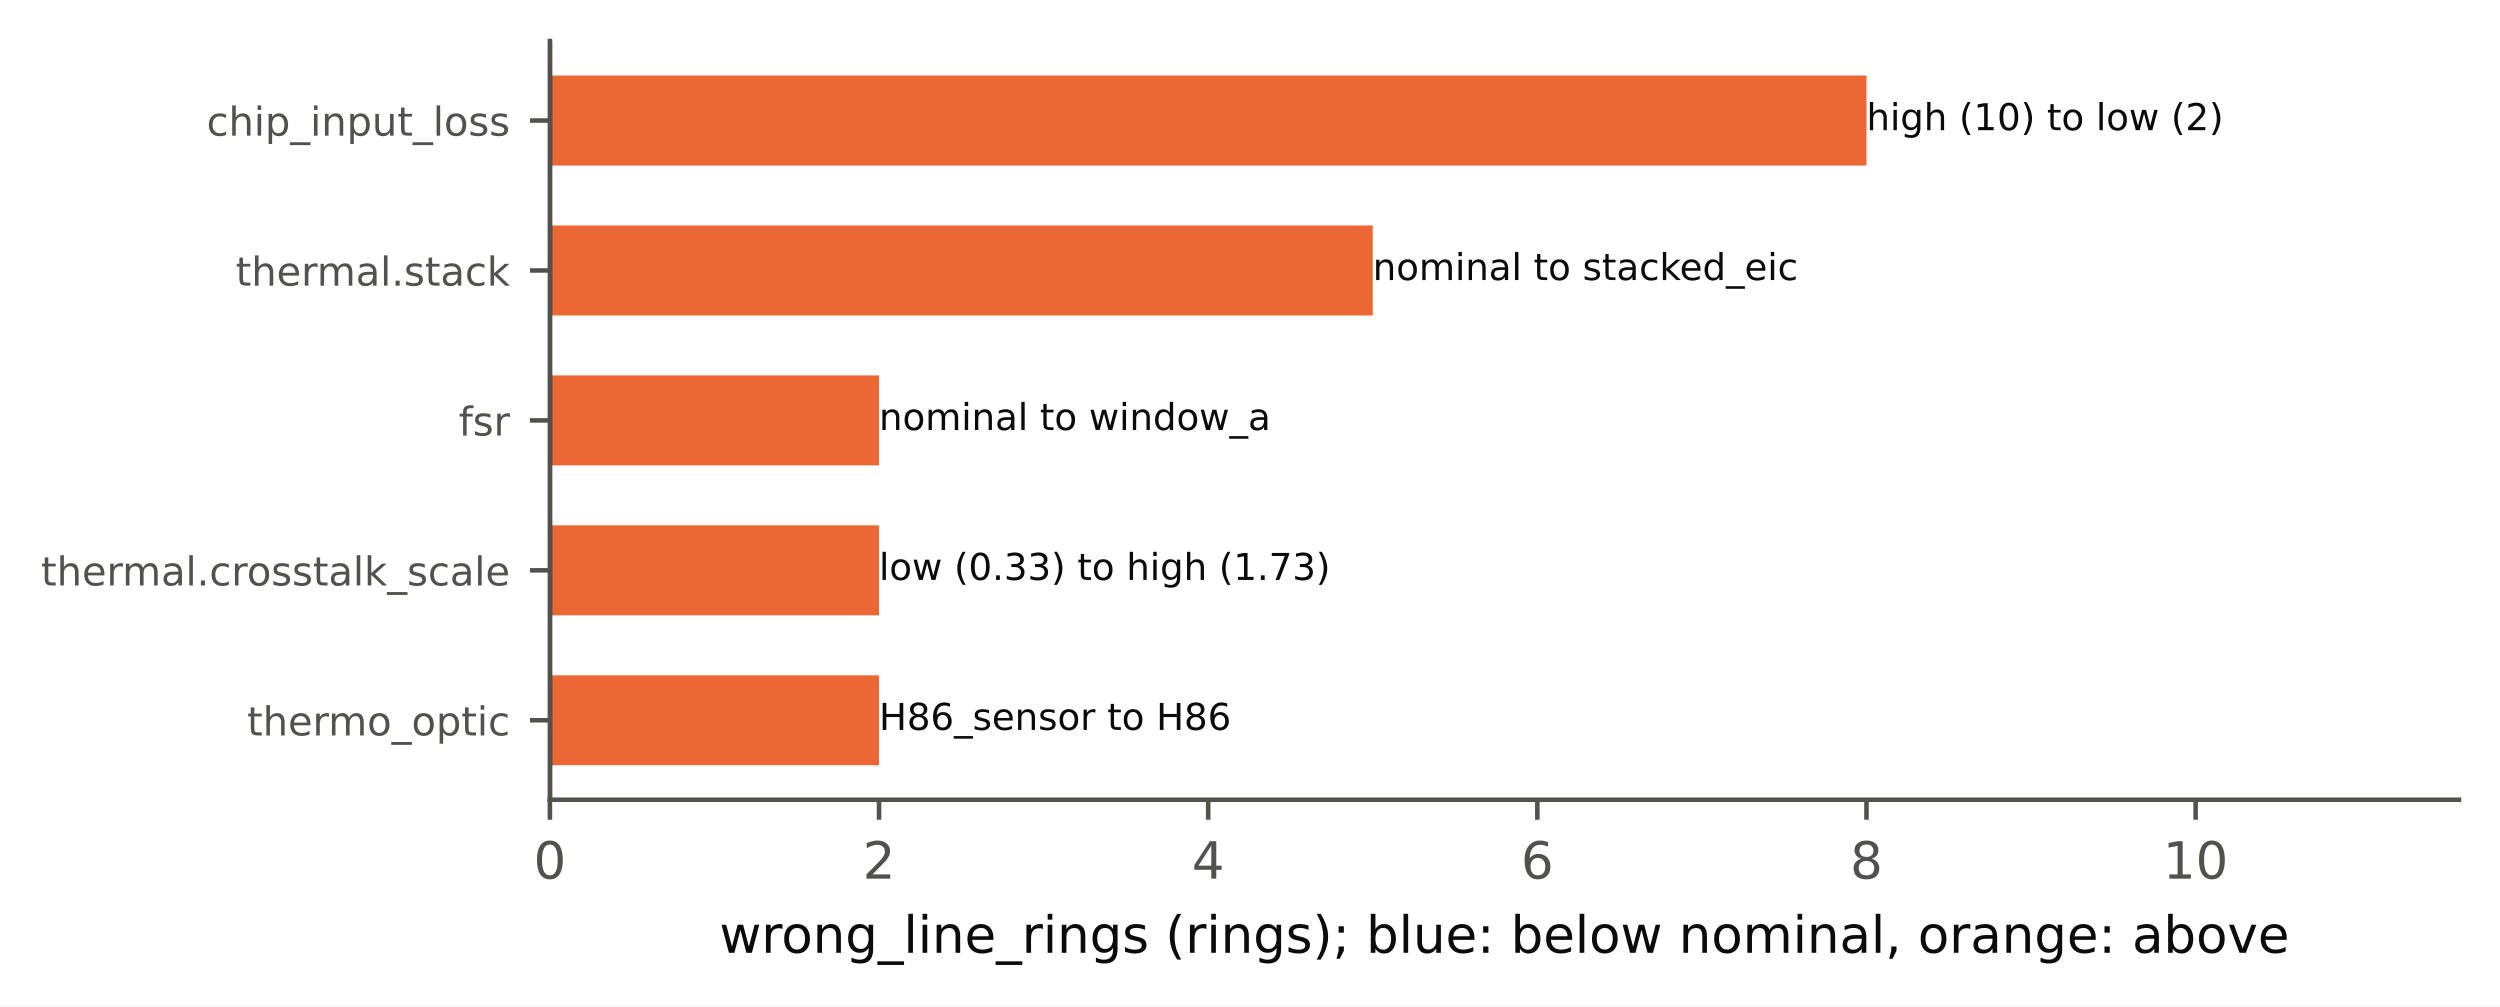
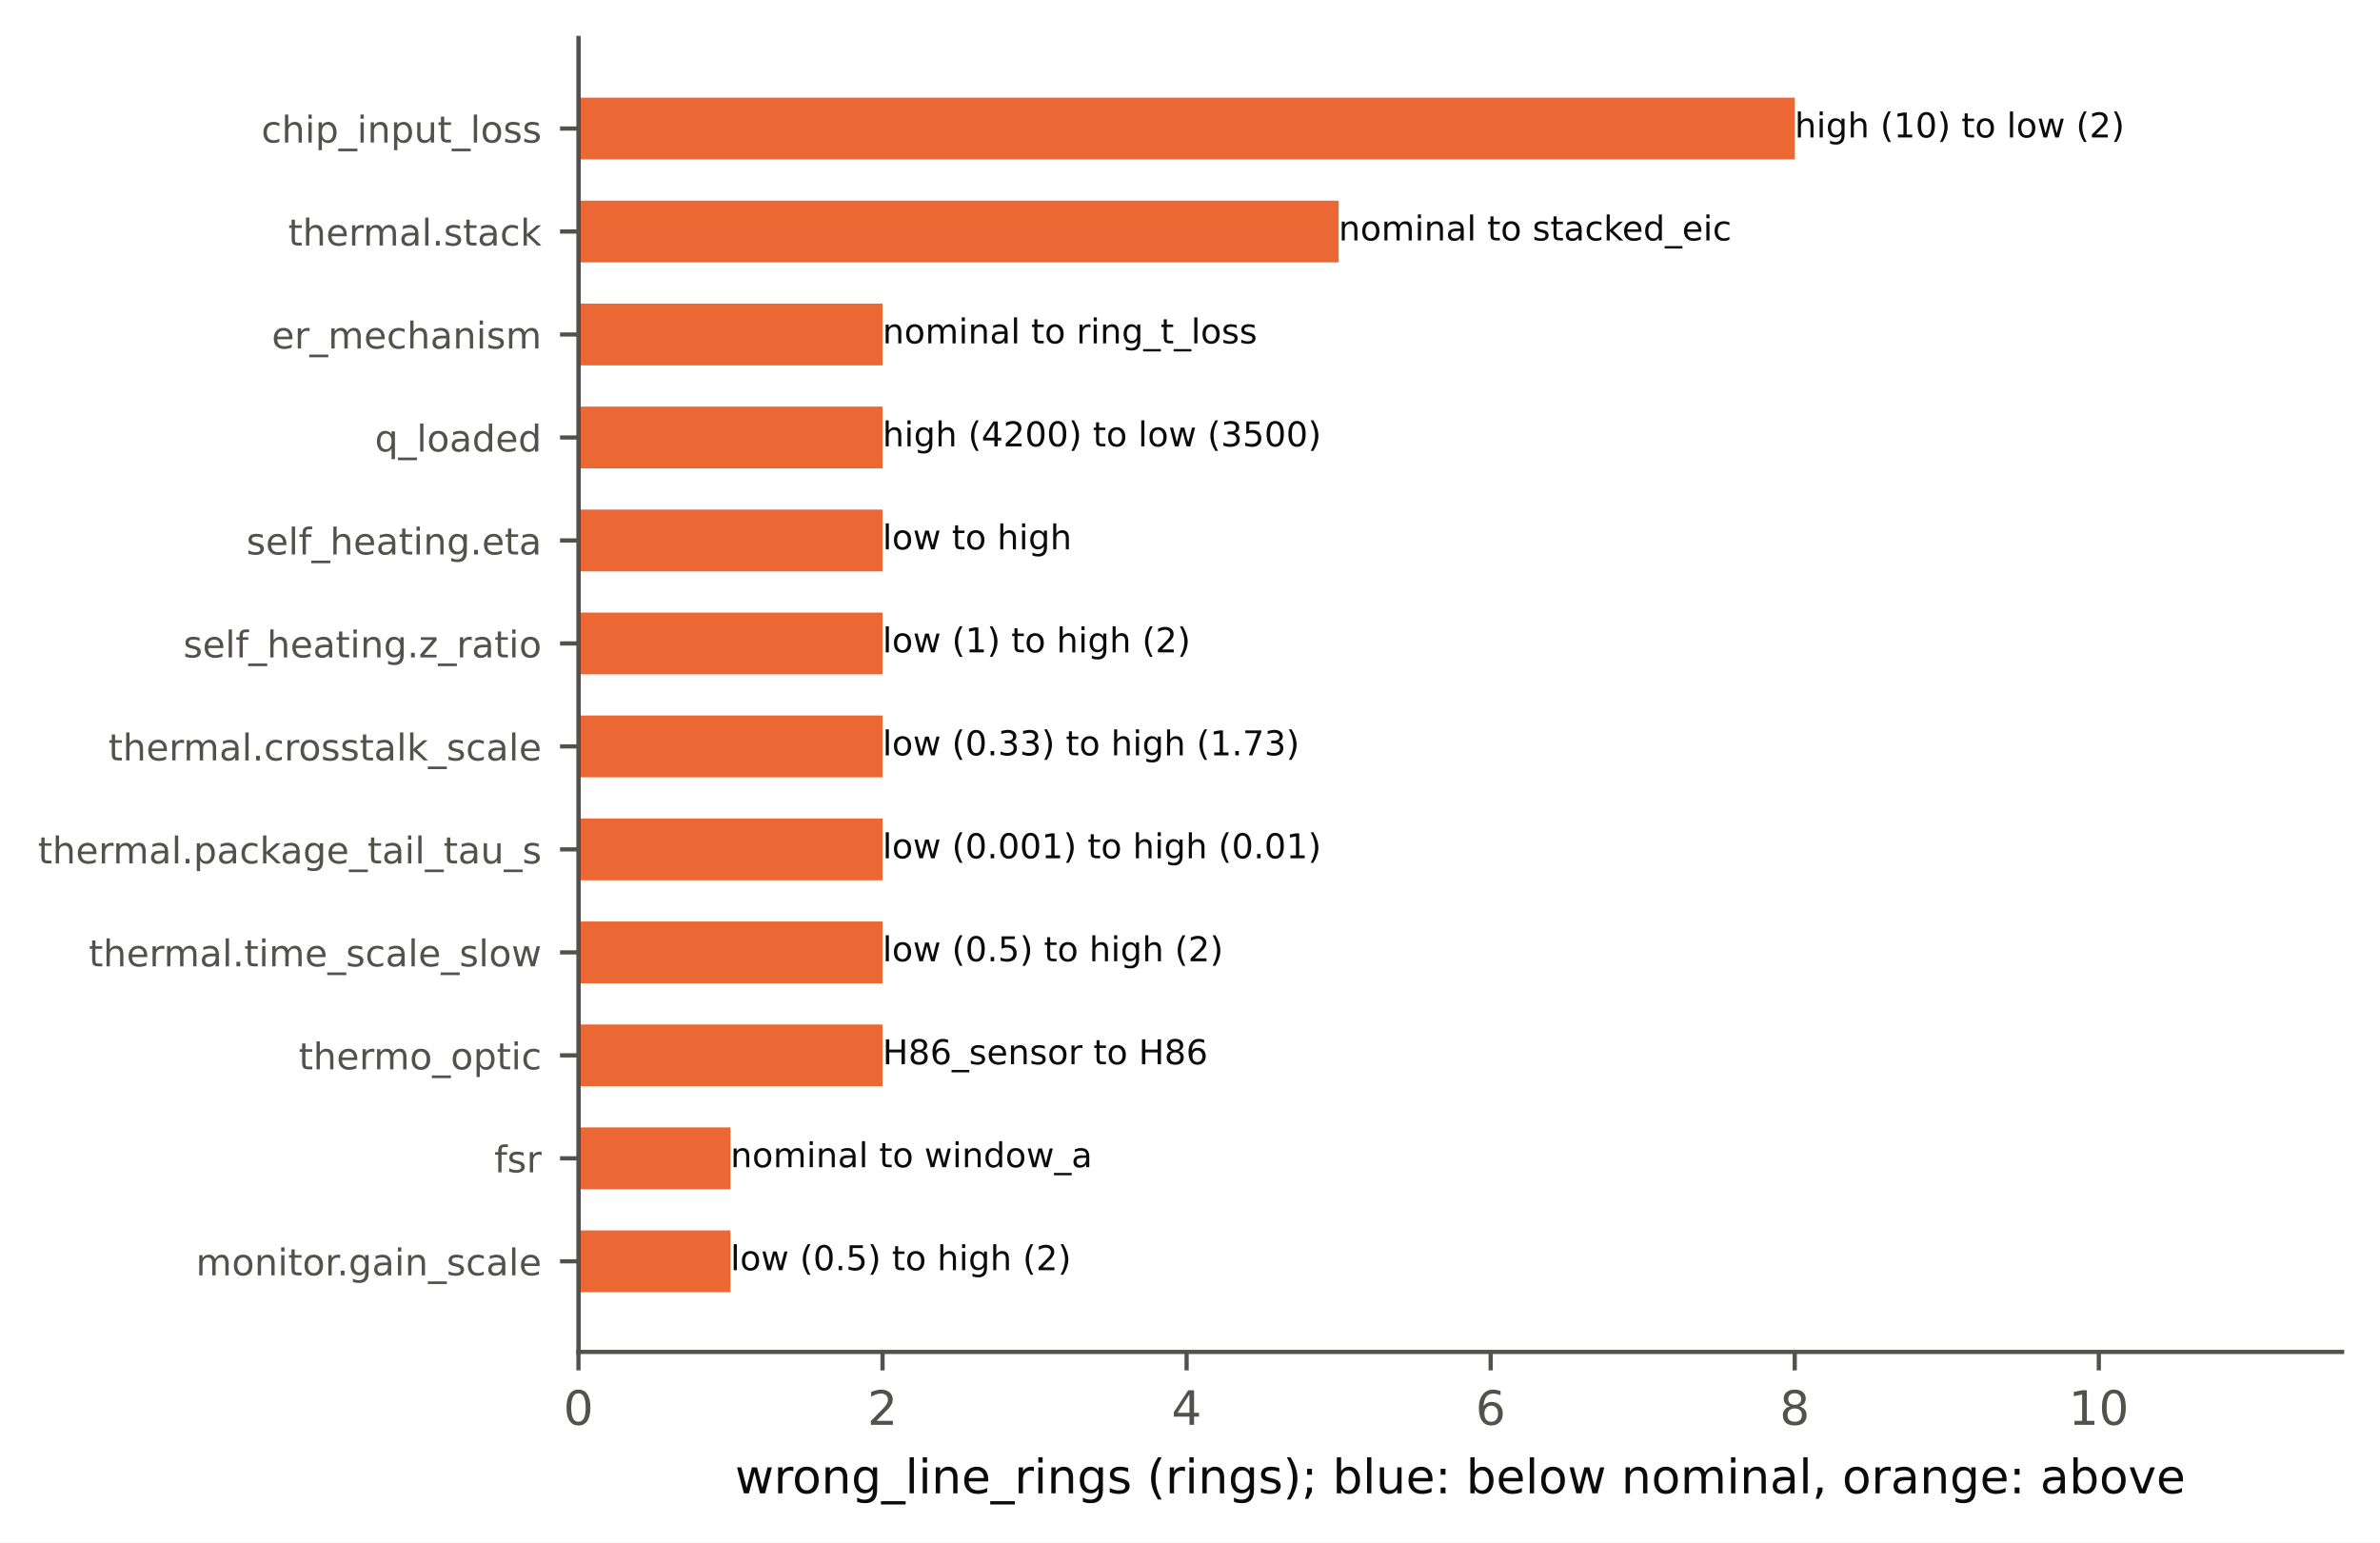
- <svg xmlns="http://www.w3.org/2000/svg" xmlns:xlink="http://www.w3.org/1999/xlink" width="438.438pt" height="176.457pt" viewBox="0 0 438.438 176.457" version="1.1">
+ <svg xmlns="http://www.w3.org/2000/svg" xmlns:xlink="http://www.w3.org/1999/xlink" width="451.815pt" height="292.881pt" viewBox="0 0 451.815 292.881" version="1.1">
  <defs>
    <style type="text/css">*{stroke-linejoin: round; stroke-linecap: butt}</style>
  </defs>
  <g id="figure_1">
    <g id="patch_1">
-       <path d="M 0 176.457  L 438.438 176.457  L 438.438 0  L 0 0  z " style="fill: #ffffff" />
+       <path d="M 0 292.881  L 451.815 292.881  L 451.815 0  L 0 0  z " style="fill: #ffffff" />
    </g>
    <g id="axes_1">
      <g id="patch_2">
-         <path d="M 96.438 140.256  L 431.238 140.256  L 431.238 7.2  L 96.438 7.2  z " style="fill: #ffffff" />
+         <path d="M 109.815 256.68  L 444.615 256.68  L 444.615 7.2  L 109.815 7.2  z " style="fill: #ffffff" />
      </g>
      <g id="patch_3">
-         <path d="M 96.438 13.248  L 96.438 13.248  L 96.438 29.025  L 96.438 29.025  z " clip-path="url(#p9e89c18dc0)" style="fill: #2a78d6" />
+         <path d="M 109.815 18.54  L 109.815 18.54  L 109.815 30.271  L 109.815 30.271  z " clip-path="url(#p7b5e3cdd35)" style="fill: #2a78d6" />
      </g>
      <g id="patch_4">
-         <path d="M 96.438 13.248  L 327.335 13.248  L 327.335 29.025  L 96.438 29.025  z " clip-path="url(#p9e89c18dc0)" style="fill: #eb6834" />
+         <path d="M 109.815 18.54  L 340.711 18.54  L 340.711 30.271  L 109.815 30.271  z " clip-path="url(#p7b5e3cdd35)" style="fill: #eb6834" />
      </g>
      <g id="patch_5">
-         <path d="M 96.438 39.544  L 96.438 39.544  L 96.438 55.321  L 96.438 55.321  z " clip-path="url(#p9e89c18dc0)" style="fill: #2a78d6" />
+         <path d="M 109.815 38.092  L 109.815 38.092  L 109.815 49.823  L 109.815 49.823  z " clip-path="url(#p7b5e3cdd35)" style="fill: #2a78d6" />
      </g>
      <g id="patch_6">
-         <path d="M 96.438 39.544  L 240.748 39.544  L 240.748 55.321  L 96.438 55.321  z " clip-path="url(#p9e89c18dc0)" style="fill: #eb6834" />
+         <path d="M 109.815 38.092  L 254.125 38.092  L 254.125 49.823  L 109.815 49.823  z " clip-path="url(#p7b5e3cdd35)" style="fill: #eb6834" />
      </g>
      <g id="patch_7">
-         <path d="M 96.438 65.839  L 96.438 65.839  L 96.438 81.617  L 96.438 81.617  z " clip-path="url(#p9e89c18dc0)" style="fill: #2a78d6" />
+         <path d="M 109.815 57.643  L 109.815 57.643  L 109.815 69.374  L 109.815 69.374  z " clip-path="url(#p7b5e3cdd35)" style="fill: #2a78d6" />
      </g>
      <g id="patch_8">
-         <path d="M 96.438 65.839  L 154.162 65.839  L 154.162 81.617  L 96.438 81.617  z " clip-path="url(#p9e89c18dc0)" style="fill: #eb6834" />
+         <path d="M 109.815 57.643  L 167.539 57.643  L 167.539 69.374  L 109.815 69.374  z " clip-path="url(#p7b5e3cdd35)" style="fill: #eb6834" />
      </g>
      <g id="patch_9">
-         <path d="M 96.438 92.135  L 96.438 92.135  L 96.438 107.912  L 96.438 107.912  z " clip-path="url(#p9e89c18dc0)" style="fill: #2a78d6" />
+         <path d="M 109.815 77.195  L 109.815 77.195  L 109.815 88.926  L 109.815 88.926  z " clip-path="url(#p7b5e3cdd35)" style="fill: #2a78d6" />
      </g>
      <g id="patch_10">
-         <path d="M 96.438 92.135  L 154.162 92.135  L 154.162 107.912  L 96.438 107.912  z " clip-path="url(#p9e89c18dc0)" style="fill: #eb6834" />
+         <path d="M 109.815 77.195  L 167.539 77.195  L 167.539 88.926  L 109.815 88.926  z " clip-path="url(#p7b5e3cdd35)" style="fill: #eb6834" />
      </g>
      <g id="patch_11">
-         <path d="M 96.438 118.431  L 96.438 118.431  L 96.438 134.208  L 96.438 134.208  z " clip-path="url(#p9e89c18dc0)" style="fill: #2a78d6" />
+         <path d="M 109.815 96.747  L 109.815 96.747  L 109.815 108.478  L 109.815 108.478  z " clip-path="url(#p7b5e3cdd35)" style="fill: #2a78d6" />
      </g>
      <g id="patch_12">
-         <path d="M 96.438 118.431  L 154.162 118.431  L 154.162 134.208  L 96.438 134.208  z " clip-path="url(#p9e89c18dc0)" style="fill: #eb6834" />
+         <path d="M 109.815 96.747  L 167.539 96.747  L 167.539 108.478  L 109.815 108.478  z " clip-path="url(#p7b5e3cdd35)" style="fill: #eb6834" />
+       </g>
+       <g id="patch_13">
+         <path d="M 109.815 116.299  L 109.815 116.299  L 109.815 128.03  L 109.815 128.03  z " clip-path="url(#p7b5e3cdd35)" style="fill: #2a78d6" />
+       </g>
+       <g id="patch_14">
+         <path d="M 109.815 116.299  L 167.539 116.299  L 167.539 128.03  L 109.815 128.03  z " clip-path="url(#p7b5e3cdd35)" style="fill: #eb6834" />
+       </g>
+       <g id="patch_15">
+         <path d="M 109.815 135.85  L 109.815 135.85  L 109.815 147.581  L 109.815 147.581  z " clip-path="url(#p7b5e3cdd35)" style="fill: #2a78d6" />
+       </g>
+       <g id="patch_16">
+         <path d="M 109.815 135.85  L 167.539 135.85  L 167.539 147.581  L 109.815 147.581  z " clip-path="url(#p7b5e3cdd35)" style="fill: #eb6834" />
+       </g>
+       <g id="patch_17">
+         <path d="M 109.815 155.402  L 109.815 155.402  L 109.815 167.133  L 109.815 167.133  z " clip-path="url(#p7b5e3cdd35)" style="fill: #2a78d6" />
+       </g>
+       <g id="patch_18">
+         <path d="M 109.815 155.402  L 167.539 155.402  L 167.539 167.133  L 109.815 167.133  z " clip-path="url(#p7b5e3cdd35)" style="fill: #eb6834" />
+       </g>
+       <g id="patch_19">
+         <path d="M 109.815 174.954  L 109.815 174.954  L 109.815 186.685  L 109.815 186.685  z " clip-path="url(#p7b5e3cdd35)" style="fill: #2a78d6" />
+       </g>
+       <g id="patch_20">
+         <path d="M 109.815 174.954  L 167.539 174.954  L 167.539 186.685  L 109.815 186.685  z " clip-path="url(#p7b5e3cdd35)" style="fill: #eb6834" />
+       </g>
+       <g id="patch_21">
+         <path d="M 109.815 194.506  L 109.815 194.506  L 109.815 206.237  L 109.815 206.237  z " clip-path="url(#p7b5e3cdd35)" style="fill: #2a78d6" />
+       </g>
+       <g id="patch_22">
+         <path d="M 109.815 194.506  L 167.539 194.506  L 167.539 206.237  L 109.815 206.237  z " clip-path="url(#p7b5e3cdd35)" style="fill: #eb6834" />
+       </g>
+       <g id="patch_23">
+         <path d="M 109.815 214.057  L 109.815 214.057  L 109.815 225.788  L 109.815 225.788  z " clip-path="url(#p7b5e3cdd35)" style="fill: #2a78d6" />
+       </g>
+       <g id="patch_24">
+         <path d="M 109.815 214.057  L 138.677 214.057  L 138.677 225.788  L 109.815 225.788  z " clip-path="url(#p7b5e3cdd35)" style="fill: #eb6834" />
+       </g>
+       <g id="patch_25">
+         <path d="M 109.815 233.609  L 109.815 233.609  L 109.815 245.34  L 109.815 245.34  z " clip-path="url(#p7b5e3cdd35)" style="fill: #2a78d6" />
+       </g>
+       <g id="patch_26">
+         <path d="M 109.815 233.609  L 138.677 233.609  L 138.677 245.34  L 109.815 245.34  z " clip-path="url(#p7b5e3cdd35)" style="fill: #eb6834" />
      </g>
      <g id="matplotlib.axis_1">
        <g id="xtick_1">
          <g id="line2d_1">
            <defs>
              <path id="mea197eaf9c" d="M 0 0  L 0 3.5  " style="stroke: #52514e; stroke-width: 0.8" />
            </defs>
            <g>
-               <use xlink:href="#mea197eaf9c" x="96.438" y="140.256" style="fill: #52514e; stroke: #52514e; stroke-width: 0.8" />
+               <use xlink:href="#mea197eaf9c" x="109.815" y="256.68" style="fill: #52514e; stroke: #52514e; stroke-width: 0.8" />
            </g>
          </g>
          <g id="text_1">
-             <text style="font-size: 9px; font-family: 'DejaVu Sans', 'Bitstream Vera Sans', 'Computer Modern Sans Serif', 'Lucida Grande', 'Verdana', 'Geneva', 'Lucid', 'Arial', 'Helvetica', 'Avant Garde', sans-serif; text-anchor: middle; fill: #52514e" x="96.438" y="154.094" transform="rotate(-0 96.43797 154.0939)">0</text>
+             <text style="font-size: 9px; font-family: 'DejaVu Sans', 'Bitstream Vera Sans', 'Computer Modern Sans Serif', 'Lucida Grande', 'Verdana', 'Geneva', 'Lucid', 'Arial', 'Helvetica', 'Avant Garde', sans-serif; text-anchor: middle; fill: #52514e" x="109.815" y="270.518" transform="rotate(-0 109.8145 270.5179)">0</text>
          </g>
        </g>
        <g id="xtick_2">
          <g id="line2d_2">
            <g>
-               <use xlink:href="#mea197eaf9c" x="154.162" y="140.256" style="fill: #52514e; stroke: #52514e; stroke-width: 0.8" />
+               <use xlink:href="#mea197eaf9c" x="167.539" y="256.68" style="fill: #52514e; stroke: #52514e; stroke-width: 0.8" />
            </g>
          </g>
          <g id="text_2">
-             <text style="font-size: 9px; font-family: 'DejaVu Sans', 'Bitstream Vera Sans', 'Computer Modern Sans Serif', 'Lucida Grande', 'Verdana', 'Geneva', 'Lucid', 'Arial', 'Helvetica', 'Avant Garde', sans-serif; text-anchor: middle; fill: #52514e" x="154.162" y="154.094" transform="rotate(-0 154.1621 154.0939)">2</text>
+             <text style="font-size: 9px; font-family: 'DejaVu Sans', 'Bitstream Vera Sans', 'Computer Modern Sans Serif', 'Lucida Grande', 'Verdana', 'Geneva', 'Lucid', 'Arial', 'Helvetica', 'Avant Garde', sans-serif; text-anchor: middle; fill: #52514e" x="167.539" y="270.518" transform="rotate(-0 167.5387 270.5179)">2</text>
          </g>
        </g>
        <g id="xtick_3">
          <g id="line2d_3">
            <g>
-               <use xlink:href="#mea197eaf9c" x="211.886" y="140.256" style="fill: #52514e; stroke: #52514e; stroke-width: 0.8" />
+               <use xlink:href="#mea197eaf9c" x="225.263" y="256.68" style="fill: #52514e; stroke: #52514e; stroke-width: 0.8" />
            </g>
          </g>
          <g id="text_3">
-             <text style="font-size: 9px; font-family: 'DejaVu Sans', 'Bitstream Vera Sans', 'Computer Modern Sans Serif', 'Lucida Grande', 'Verdana', 'Geneva', 'Lucid', 'Arial', 'Helvetica', 'Avant Garde', sans-serif; text-anchor: middle; fill: #52514e" x="211.886" y="154.094" transform="rotate(-0 211.8862 154.0939)">4</text>
+             <text style="font-size: 9px; font-family: 'DejaVu Sans', 'Bitstream Vera Sans', 'Computer Modern Sans Serif', 'Lucida Grande', 'Verdana', 'Geneva', 'Lucid', 'Arial', 'Helvetica', 'Avant Garde', sans-serif; text-anchor: middle; fill: #52514e" x="225.263" y="270.518" transform="rotate(-0 225.2628 270.5179)">4</text>
          </g>
        </g>
        <g id="xtick_4">
          <g id="line2d_4">
            <g>
-               <use xlink:href="#mea197eaf9c" x="269.61" y="140.256" style="fill: #52514e; stroke: #52514e; stroke-width: 0.8" />
+               <use xlink:href="#mea197eaf9c" x="282.987" y="256.68" style="fill: #52514e; stroke: #52514e; stroke-width: 0.8" />
            </g>
          </g>
          <g id="text_4">
-             <text style="font-size: 9px; font-family: 'DejaVu Sans', 'Bitstream Vera Sans', 'Computer Modern Sans Serif', 'Lucida Grande', 'Verdana', 'Geneva', 'Lucid', 'Arial', 'Helvetica', 'Avant Garde', sans-serif; text-anchor: middle; fill: #52514e" x="269.61" y="154.094" transform="rotate(-0 269.6104 154.0939)">6</text>
+             <text style="font-size: 9px; font-family: 'DejaVu Sans', 'Bitstream Vera Sans', 'Computer Modern Sans Serif', 'Lucida Grande', 'Verdana', 'Geneva', 'Lucid', 'Arial', 'Helvetica', 'Avant Garde', sans-serif; text-anchor: middle; fill: #52514e" x="282.987" y="270.518" transform="rotate(-0 282.9869 270.5179)">6</text>
          </g>
        </g>
        <g id="xtick_5">
          <g id="line2d_5">
            <g>
-               <use xlink:href="#mea197eaf9c" x="327.335" y="140.256" style="fill: #52514e; stroke: #52514e; stroke-width: 0.8" />
+               <use xlink:href="#mea197eaf9c" x="340.711" y="256.68" style="fill: #52514e; stroke: #52514e; stroke-width: 0.8" />
            </g>
          </g>
          <g id="text_5">
-             <text style="font-size: 9px; font-family: 'DejaVu Sans', 'Bitstream Vera Sans', 'Computer Modern Sans Serif', 'Lucida Grande', 'Verdana', 'Geneva', 'Lucid', 'Arial', 'Helvetica', 'Avant Garde', sans-serif; text-anchor: middle; fill: #52514e" x="327.335" y="154.094" transform="rotate(-0 327.3345 154.0939)">8</text>
+             <text style="font-size: 9px; font-family: 'DejaVu Sans', 'Bitstream Vera Sans', 'Computer Modern Sans Serif', 'Lucida Grande', 'Verdana', 'Geneva', 'Lucid', 'Arial', 'Helvetica', 'Avant Garde', sans-serif; text-anchor: middle; fill: #52514e" x="340.711" y="270.518" transform="rotate(-0 340.7111 270.5179)">8</text>
          </g>
        </g>
        <g id="xtick_6">
          <g id="line2d_6">
            <g>
-               <use xlink:href="#mea197eaf9c" x="385.059" y="140.256" style="fill: #52514e; stroke: #52514e; stroke-width: 0.8" />
+               <use xlink:href="#mea197eaf9c" x="398.435" y="256.68" style="fill: #52514e; stroke: #52514e; stroke-width: 0.8" />
            </g>
          </g>
          <g id="text_6">
-             <text style="font-size: 9px; font-family: 'DejaVu Sans', 'Bitstream Vera Sans', 'Computer Modern Sans Serif', 'Lucida Grande', 'Verdana', 'Geneva', 'Lucid', 'Arial', 'Helvetica', 'Avant Garde', sans-serif; text-anchor: middle; fill: #52514e" x="385.059" y="154.094" transform="rotate(-0 385.0587 154.0939)">10</text>
+             <text style="font-size: 9px; font-family: 'DejaVu Sans', 'Bitstream Vera Sans', 'Computer Modern Sans Serif', 'Lucida Grande', 'Verdana', 'Geneva', 'Lucid', 'Arial', 'Helvetica', 'Avant Garde', sans-serif; text-anchor: middle; fill: #52514e" x="398.435" y="270.518" transform="rotate(-0 398.4352 270.5179)">10</text>
          </g>
        </g>
        <g id="text_7">
-           <text style="font-size: 9px; font-family: 'DejaVu Sans', 'Bitstream Vera Sans', 'Computer Modern Sans Serif', 'Lucida Grande', 'Verdana', 'Geneva', 'Lucid', 'Arial', 'Helvetica', 'Avant Garde', sans-serif; text-anchor: middle; fill: #0b0b0b" x="263.838" y="167.095" transform="rotate(-0 263.838 167.0946)">wrong_line_rings (rings); blue: below nominal, orange: above</text>
+           <text style="font-size: 9px; font-family: 'DejaVu Sans', 'Bitstream Vera Sans', 'Computer Modern Sans Serif', 'Lucida Grande', 'Verdana', 'Geneva', 'Lucid', 'Arial', 'Helvetica', 'Avant Garde', sans-serif; text-anchor: middle; fill: #0b0b0b" x="277.215" y="283.519" transform="rotate(-0 277.2145 283.5186)">wrong_line_rings (rings); blue: below nominal, orange: above</text>
        </g>
      </g>
      <g id="matplotlib.axis_2">
        <g id="ytick_1">
          <g id="line2d_7">
            <defs>
              <path id="m9e3dfb3ebb" d="M 0 0  L -3.5 0  " style="stroke: #52514e; stroke-width: 0.8" />
            </defs>
            <g>
-               <use xlink:href="#m9e3dfb3ebb" x="96.438" y="21.137" style="fill: #52514e; stroke: #52514e; stroke-width: 0.8" />
+               <use xlink:href="#m9e3dfb3ebb" x="109.815" y="24.406" style="fill: #52514e; stroke: #52514e; stroke-width: 0.8" />
            </g>
          </g>
          <g id="text_8">
-             <text style="font-size: 7px; font-family: 'DejaVu Sans', 'Bitstream Vera Sans', 'Computer Modern Sans Serif', 'Lucida Grande', 'Verdana', 'Geneva', 'Lucid', 'Arial', 'Helvetica', 'Avant Garde', sans-serif; text-anchor: end; fill: #52514e" x="89.438" y="23.796" transform="rotate(-0 89.43797 23.79615)">chip_input_loss</text>
+             <text style="font-size: 7px; font-family: 'DejaVu Sans', 'Bitstream Vera Sans', 'Computer Modern Sans Serif', 'Lucida Grande', 'Verdana', 'Geneva', 'Lucid', 'Arial', 'Helvetica', 'Avant Garde', sans-serif; text-anchor: end; fill: #52514e" x="102.815" y="27.065" transform="rotate(-0 102.8145 27.06497)">chip_input_loss</text>
          </g>
        </g>
        <g id="ytick_2">
          <g id="line2d_8">
            <g>
-               <use xlink:href="#m9e3dfb3ebb" x="96.438" y="47.432" style="fill: #52514e; stroke: #52514e; stroke-width: 0.8" />
+               <use xlink:href="#m9e3dfb3ebb" x="109.815" y="43.957" style="fill: #52514e; stroke: #52514e; stroke-width: 0.8" />
            </g>
          </g>
          <g id="text_9">
-             <text style="font-size: 7px; font-family: 'DejaVu Sans', 'Bitstream Vera Sans', 'Computer Modern Sans Serif', 'Lucida Grande', 'Verdana', 'Geneva', 'Lucid', 'Arial', 'Helvetica', 'Avant Garde', sans-serif; text-anchor: end; fill: #52514e" x="89.438" y="50.092" transform="rotate(-0 89.43797 50.0918)">thermal.stack</text>
+             <text style="font-size: 7px; font-family: 'DejaVu Sans', 'Bitstream Vera Sans', 'Computer Modern Sans Serif', 'Lucida Grande', 'Verdana', 'Geneva', 'Lucid', 'Arial', 'Helvetica', 'Avant Garde', sans-serif; text-anchor: end; fill: #52514e" x="102.815" y="46.617" transform="rotate(-0 102.8145 46.61669)">thermal.stack</text>
          </g>
        </g>
        <g id="ytick_3">
          <g id="line2d_9">
            <g>
-               <use xlink:href="#m9e3dfb3ebb" x="96.438" y="73.728" style="fill: #52514e; stroke: #52514e; stroke-width: 0.8" />
+               <use xlink:href="#m9e3dfb3ebb" x="109.815" y="63.509" style="fill: #52514e; stroke: #52514e; stroke-width: 0.8" />
            </g>
          </g>
          <g id="text_10">
-             <text style="font-size: 7px; font-family: 'DejaVu Sans', 'Bitstream Vera Sans', 'Computer Modern Sans Serif', 'Lucida Grande', 'Verdana', 'Geneva', 'Lucid', 'Arial', 'Helvetica', 'Avant Garde', sans-serif; text-anchor: end; fill: #52514e" x="89.438" y="76.387" transform="rotate(-0 89.43797 76.38745)">fsr</text>
+             <text style="font-size: 7px; font-family: 'DejaVu Sans', 'Bitstream Vera Sans', 'Computer Modern Sans Serif', 'Lucida Grande', 'Verdana', 'Geneva', 'Lucid', 'Arial', 'Helvetica', 'Avant Garde', sans-serif; text-anchor: end; fill: #52514e" x="102.815" y="66.168" transform="rotate(-0 102.8145 66.16842)">er_mechanism</text>
          </g>
        </g>
        <g id="ytick_4">
          <g id="line2d_10">
            <g>
-               <use xlink:href="#m9e3dfb3ebb" x="96.438" y="100.024" style="fill: #52514e; stroke: #52514e; stroke-width: 0.8" />
+               <use xlink:href="#m9e3dfb3ebb" x="109.815" y="83.061" style="fill: #52514e; stroke: #52514e; stroke-width: 0.8" />
            </g>
          </g>
          <g id="text_11">
-             <text style="font-size: 7px; font-family: 'DejaVu Sans', 'Bitstream Vera Sans', 'Computer Modern Sans Serif', 'Lucida Grande', 'Verdana', 'Geneva', 'Lucid', 'Arial', 'Helvetica', 'Avant Garde', sans-serif; text-anchor: end; fill: #52514e" x="89.438" y="102.683" transform="rotate(-0 89.43797 102.6831)">thermal.crosstalk_scale</text>
+             <text style="font-size: 7px; font-family: 'DejaVu Sans', 'Bitstream Vera Sans', 'Computer Modern Sans Serif', 'Lucida Grande', 'Verdana', 'Geneva', 'Lucid', 'Arial', 'Helvetica', 'Avant Garde', sans-serif; text-anchor: end; fill: #52514e" x="102.815" y="85.72" transform="rotate(-0 102.8145 85.72014)">q_loaded</text>
          </g>
        </g>
        <g id="ytick_5">
          <g id="line2d_11">
            <g>
-               <use xlink:href="#m9e3dfb3ebb" x="96.438" y="126.319" style="fill: #52514e; stroke: #52514e; stroke-width: 0.8" />
+               <use xlink:href="#m9e3dfb3ebb" x="109.815" y="102.612" style="fill: #52514e; stroke: #52514e; stroke-width: 0.8" />
            </g>
          </g>
          <g id="text_12">
-             <text style="font-size: 7px; font-family: 'DejaVu Sans', 'Bitstream Vera Sans', 'Computer Modern Sans Serif', 'Lucida Grande', 'Verdana', 'Geneva', 'Lucid', 'Arial', 'Helvetica', 'Avant Garde', sans-serif; text-anchor: end; fill: #52514e" x="89.438" y="128.979" transform="rotate(-0 89.43797 128.9788)">thermo_optic</text>
-           </g>
-         </g>
-       </g>
-       <g id="line2d_12">
-         <path d="M 96.438 140.256  L 96.438 7.2  " clip-path="url(#p9e89c18dc0)" style="fill: none; stroke: #0b0b0b; stroke-width: 0.8; stroke-linecap: square" />
-       </g>
-       <g id="patch_13">
-         <path d="M 96.438 140.256  L 96.438 7.2  " style="fill: none; stroke: #52514e; stroke-width: 0.8; stroke-linejoin: miter; stroke-linecap: square" />
-       </g>
-       <g id="patch_14">
-         <path d="M 96.438 140.256  L 431.238 140.256  " style="fill: none; stroke: #52514e; stroke-width: 0.8; stroke-linejoin: miter; stroke-linecap: square" />
-       </g>
-       <g id="text_13">
-         <text style="font-size: 6.5px; font-family: 'DejaVu Sans', 'Bitstream Vera Sans', 'Computer Modern Sans Serif', 'Lucida Grande', 'Verdana', 'Geneva', 'Lucid', 'Arial', 'Helvetica', 'Avant Garde', sans-serif; text-anchor: start; fill: #0b0b0b" x="327.335" y="22.825" transform="rotate(-0 327.3345 22.82543)">  high (10) to low (2)</text>
-       </g>
-       <g id="text_14">
-         <text style="font-size: 6.5px; font-family: 'DejaVu Sans', 'Bitstream Vera Sans', 'Computer Modern Sans Serif', 'Lucida Grande', 'Verdana', 'Geneva', 'Lucid', 'Arial', 'Helvetica', 'Avant Garde', sans-serif; text-anchor: start; fill: #0b0b0b" x="240.748" y="49.121" transform="rotate(-0 240.7483 49.12108)">  nominal to stacked_eic</text>
-       </g>
-       <g id="text_15">
-         <text style="font-size: 6.5px; font-family: 'DejaVu Sans', 'Bitstream Vera Sans', 'Computer Modern Sans Serif', 'Lucida Grande', 'Verdana', 'Geneva', 'Lucid', 'Arial', 'Helvetica', 'Avant Garde', sans-serif; text-anchor: start; fill: #0b0b0b" x="154.162" y="75.417" transform="rotate(-0 154.1621 75.41673)">  nominal to window_a</text>
-       </g>
-       <g id="text_16">
-         <text style="font-size: 6.5px; font-family: 'DejaVu Sans', 'Bitstream Vera Sans', 'Computer Modern Sans Serif', 'Lucida Grande', 'Verdana', 'Geneva', 'Lucid', 'Arial', 'Helvetica', 'Avant Garde', sans-serif; text-anchor: start; fill: #0b0b0b" x="154.162" y="101.712" transform="rotate(-0 154.1621 101.7124)">  low (0.33) to high (1.73)</text>
-       </g>
-       <g id="text_17">
-         <text style="font-size: 6.5px; font-family: 'DejaVu Sans', 'Bitstream Vera Sans', 'Computer Modern Sans Serif', 'Lucida Grande', 'Verdana', 'Geneva', 'Lucid', 'Arial', 'Helvetica', 'Avant Garde', sans-serif; text-anchor: start; fill: #0b0b0b" x="154.162" y="128.008" transform="rotate(-0 154.1621 128.0078)">  H86_sensor to H86</text>
+             <text style="font-size: 7px; font-family: 'DejaVu Sans', 'Bitstream Vera Sans', 'Computer Modern Sans Serif', 'Lucida Grande', 'Verdana', 'Geneva', 'Lucid', 'Arial', 'Helvetica', 'Avant Garde', sans-serif; text-anchor: end; fill: #52514e" x="102.815" y="105.272" transform="rotate(-0 102.8145 105.2719)">self_heating.eta</text>
+           </g>
+         </g>
+         <g id="ytick_6">
+           <g id="line2d_12">
+             <g>
+               <use xlink:href="#m9e3dfb3ebb" x="109.815" y="122.164" style="fill: #52514e; stroke: #52514e; stroke-width: 0.8" />
+             </g>
+           </g>
+           <g id="text_13">
+             <text style="font-size: 7px; font-family: 'DejaVu Sans', 'Bitstream Vera Sans', 'Computer Modern Sans Serif', 'Lucida Grande', 'Verdana', 'Geneva', 'Lucid', 'Arial', 'Helvetica', 'Avant Garde', sans-serif; text-anchor: end; fill: #52514e" x="102.815" y="124.824" transform="rotate(-0 102.8145 124.8236)">self_heating.z_ratio</text>
+           </g>
+         </g>
+         <g id="ytick_7">
+           <g id="line2d_13">
+             <g>
+               <use xlink:href="#m9e3dfb3ebb" x="109.815" y="141.716" style="fill: #52514e; stroke: #52514e; stroke-width: 0.8" />
+             </g>
+           </g>
+           <g id="text_14">
+             <text style="font-size: 7px; font-family: 'DejaVu Sans', 'Bitstream Vera Sans', 'Computer Modern Sans Serif', 'Lucida Grande', 'Verdana', 'Geneva', 'Lucid', 'Arial', 'Helvetica', 'Avant Garde', sans-serif; text-anchor: end; fill: #52514e" x="102.815" y="144.375" transform="rotate(-0 102.8145 144.3753)">thermal.crosstalk_scale</text>
+           </g>
+         </g>
+         <g id="ytick_8">
+           <g id="line2d_14">
+             <g>
+               <use xlink:href="#m9e3dfb3ebb" x="109.815" y="161.268" style="fill: #52514e; stroke: #52514e; stroke-width: 0.8" />
+             </g>
+           </g>
+           <g id="text_15">
+             <text style="font-size: 7px; font-family: 'DejaVu Sans', 'Bitstream Vera Sans', 'Computer Modern Sans Serif', 'Lucida Grande', 'Verdana', 'Geneva', 'Lucid', 'Arial', 'Helvetica', 'Avant Garde', sans-serif; text-anchor: end; fill: #52514e" x="102.815" y="163.927" transform="rotate(-0 102.8145 163.927)">thermal.package_tail_tau_s</text>
+           </g>
+         </g>
+         <g id="ytick_9">
+           <g id="line2d_15">
+             <g>
+               <use xlink:href="#m9e3dfb3ebb" x="109.815" y="180.819" style="fill: #52514e; stroke: #52514e; stroke-width: 0.8" />
+             </g>
+           </g>
+           <g id="text_16">
+             <text style="font-size: 7px; font-family: 'DejaVu Sans', 'Bitstream Vera Sans', 'Computer Modern Sans Serif', 'Lucida Grande', 'Verdana', 'Geneva', 'Lucid', 'Arial', 'Helvetica', 'Avant Garde', sans-serif; text-anchor: end; fill: #52514e" x="102.815" y="183.479" transform="rotate(-0 102.8145 183.4788)">thermal.time_scale_slow</text>
+           </g>
+         </g>
+         <g id="ytick_10">
+           <g id="line2d_16">
+             <g>
+               <use xlink:href="#m9e3dfb3ebb" x="109.815" y="200.371" style="fill: #52514e; stroke: #52514e; stroke-width: 0.8" />
+             </g>
+           </g>
+           <g id="text_17">
+             <text style="font-size: 7px; font-family: 'DejaVu Sans', 'Bitstream Vera Sans', 'Computer Modern Sans Serif', 'Lucida Grande', 'Verdana', 'Geneva', 'Lucid', 'Arial', 'Helvetica', 'Avant Garde', sans-serif; text-anchor: end; fill: #52514e" x="102.815" y="203.03" transform="rotate(-0 102.8145 203.0305)">thermo_optic</text>
+           </g>
+         </g>
+         <g id="ytick_11">
+           <g id="line2d_17">
+             <g>
+               <use xlink:href="#m9e3dfb3ebb" x="109.815" y="219.923" style="fill: #52514e; stroke: #52514e; stroke-width: 0.8" />
+             </g>
+           </g>
+           <g id="text_18">
+             <text style="font-size: 7px; font-family: 'DejaVu Sans', 'Bitstream Vera Sans', 'Computer Modern Sans Serif', 'Lucida Grande', 'Verdana', 'Geneva', 'Lucid', 'Arial', 'Helvetica', 'Avant Garde', sans-serif; text-anchor: end; fill: #52514e" x="102.815" y="222.582" transform="rotate(-0 102.8145 222.5822)">fsr</text>
+           </g>
+         </g>
+         <g id="ytick_12">
+           <g id="line2d_18">
+             <g>
+               <use xlink:href="#m9e3dfb3ebb" x="109.815" y="239.474" style="fill: #52514e; stroke: #52514e; stroke-width: 0.8" />
+             </g>
+           </g>
+           <g id="text_19">
+             <text style="font-size: 7px; font-family: 'DejaVu Sans', 'Bitstream Vera Sans', 'Computer Modern Sans Serif', 'Lucida Grande', 'Verdana', 'Geneva', 'Lucid', 'Arial', 'Helvetica', 'Avant Garde', sans-serif; text-anchor: end; fill: #52514e" x="102.815" y="242.134" transform="rotate(-0 102.8145 242.1339)">monitor.gain_scale</text>
+           </g>
+         </g>
+       </g>
+       <g id="line2d_19">
+         <path d="M 109.815 256.68  L 109.815 7.2  " clip-path="url(#p7b5e3cdd35)" style="fill: none; stroke: #0b0b0b; stroke-width: 0.8; stroke-linecap: square" />
+       </g>
+       <g id="patch_27">
+         <path d="M 109.815 256.68  L 109.815 7.2  " style="fill: none; stroke: #52514e; stroke-width: 0.8; stroke-linejoin: miter; stroke-linecap: square" />
+       </g>
+       <g id="patch_28">
+         <path d="M 109.815 256.68  L 444.615 256.68  " style="fill: none; stroke: #52514e; stroke-width: 0.8; stroke-linejoin: miter; stroke-linecap: square" />
+       </g>
+       <g id="text_20">
+         <text style="font-size: 6.5px; font-family: 'DejaVu Sans', 'Bitstream Vera Sans', 'Computer Modern Sans Serif', 'Lucida Grande', 'Verdana', 'Geneva', 'Lucid', 'Arial', 'Helvetica', 'Avant Garde', sans-serif; text-anchor: start; fill: #0b0b0b" x="340.711" y="26.094" transform="rotate(-0 340.7111 26.09425)">  high (10) to low (2)</text>
+       </g>
+       <g id="text_21">
+         <text style="font-size: 6.5px; font-family: 'DejaVu Sans', 'Bitstream Vera Sans', 'Computer Modern Sans Serif', 'Lucida Grande', 'Verdana', 'Geneva', 'Lucid', 'Arial', 'Helvetica', 'Avant Garde', sans-serif; text-anchor: start; fill: #0b0b0b" x="254.125" y="45.646" transform="rotate(-0 254.1249 45.64597)">  nominal to stacked_eic</text>
+       </g>
+       <g id="text_22">
+         <text style="font-size: 6.5px; font-family: 'DejaVu Sans', 'Bitstream Vera Sans', 'Computer Modern Sans Serif', 'Lucida Grande', 'Verdana', 'Geneva', 'Lucid', 'Arial', 'Helvetica', 'Avant Garde', sans-serif; text-anchor: start; fill: #0b0b0b" x="167.539" y="65.198" transform="rotate(-0 167.5387 65.1977)">  nominal to ring_t_loss</text>
+       </g>
+       <g id="text_23">
+         <text style="font-size: 6.5px; font-family: 'DejaVu Sans', 'Bitstream Vera Sans', 'Computer Modern Sans Serif', 'Lucida Grande', 'Verdana', 'Geneva', 'Lucid', 'Arial', 'Helvetica', 'Avant Garde', sans-serif; text-anchor: start; fill: #0b0b0b" x="167.539" y="84.749" transform="rotate(-0 167.5387 84.74942)">  high (4200) to low (3500)</text>
+       </g>
+       <g id="text_24">
+         <text style="font-size: 6.5px; font-family: 'DejaVu Sans', 'Bitstream Vera Sans', 'Computer Modern Sans Serif', 'Lucida Grande', 'Verdana', 'Geneva', 'Lucid', 'Arial', 'Helvetica', 'Avant Garde', sans-serif; text-anchor: start; fill: #0b0b0b" x="167.539" y="104.301" transform="rotate(-0 167.5387 104.3011)">  low to high</text>
+       </g>
+       <g id="text_25">
+         <text style="font-size: 6.5px; font-family: 'DejaVu Sans', 'Bitstream Vera Sans', 'Computer Modern Sans Serif', 'Lucida Grande', 'Verdana', 'Geneva', 'Lucid', 'Arial', 'Helvetica', 'Avant Garde', sans-serif; text-anchor: start; fill: #0b0b0b" x="167.539" y="123.853" transform="rotate(-0 167.5387 123.8529)">  low (1) to high (2)</text>
+       </g>
+       <g id="text_26">
+         <text style="font-size: 6.5px; font-family: 'DejaVu Sans', 'Bitstream Vera Sans', 'Computer Modern Sans Serif', 'Lucida Grande', 'Verdana', 'Geneva', 'Lucid', 'Arial', 'Helvetica', 'Avant Garde', sans-serif; text-anchor: start; fill: #0b0b0b" x="167.539" y="143.405" transform="rotate(-0 167.5387 143.4046)">  low (0.33) to high (1.73)</text>
+       </g>
+       <g id="text_27">
+         <text style="font-size: 6.5px; font-family: 'DejaVu Sans', 'Bitstream Vera Sans', 'Computer Modern Sans Serif', 'Lucida Grande', 'Verdana', 'Geneva', 'Lucid', 'Arial', 'Helvetica', 'Avant Garde', sans-serif; text-anchor: start; fill: #0b0b0b" x="167.539" y="162.956" transform="rotate(-0 167.5387 162.9563)">  low (0.001) to high (0.01)</text>
+       </g>
+       <g id="text_28">
+         <text style="font-size: 6.5px; font-family: 'DejaVu Sans', 'Bitstream Vera Sans', 'Computer Modern Sans Serif', 'Lucida Grande', 'Verdana', 'Geneva', 'Lucid', 'Arial', 'Helvetica', 'Avant Garde', sans-serif; text-anchor: start; fill: #0b0b0b" x="167.539" y="182.508" transform="rotate(-0 167.5387 182.508)">  low (0.5) to high (2)</text>
+       </g>
+       <g id="text_29">
+         <text style="font-size: 6.5px; font-family: 'DejaVu Sans', 'Bitstream Vera Sans', 'Computer Modern Sans Serif', 'Lucida Grande', 'Verdana', 'Geneva', 'Lucid', 'Arial', 'Helvetica', 'Avant Garde', sans-serif; text-anchor: start; fill: #0b0b0b" x="167.539" y="202.06" transform="rotate(-0 167.5387 202.0595)">  H86_sensor to H86</text>
+       </g>
+       <g id="text_30">
+         <text style="font-size: 6.5px; font-family: 'DejaVu Sans', 'Bitstream Vera Sans', 'Computer Modern Sans Serif', 'Lucida Grande', 'Verdana', 'Geneva', 'Lucid', 'Arial', 'Helvetica', 'Avant Garde', sans-serif; text-anchor: start; fill: #0b0b0b" x="138.677" y="221.611" transform="rotate(-0 138.6766 221.6115)">  nominal to window_a</text>
+       </g>
+       <g id="text_31">
+         <text style="font-size: 6.5px; font-family: 'DejaVu Sans', 'Bitstream Vera Sans', 'Computer Modern Sans Serif', 'Lucida Grande', 'Verdana', 'Geneva', 'Lucid', 'Arial', 'Helvetica', 'Avant Garde', sans-serif; text-anchor: start; fill: #0b0b0b" x="138.677" y="241.163" transform="rotate(-0 138.6766 241.1632)">  low (0.5) to high (2)</text>
      </g>
    </g>
  </g>
  <defs>
-     <clipPath id="p9e89c18dc0">
-       <rect x="96.438" y="7.2" width="334.8" height="133.056" />
+     <clipPath id="p7b5e3cdd35">
+       <rect x="109.815" y="7.2" width="334.8" height="249.48" />
    </clipPath>
  </defs>
</svg>
